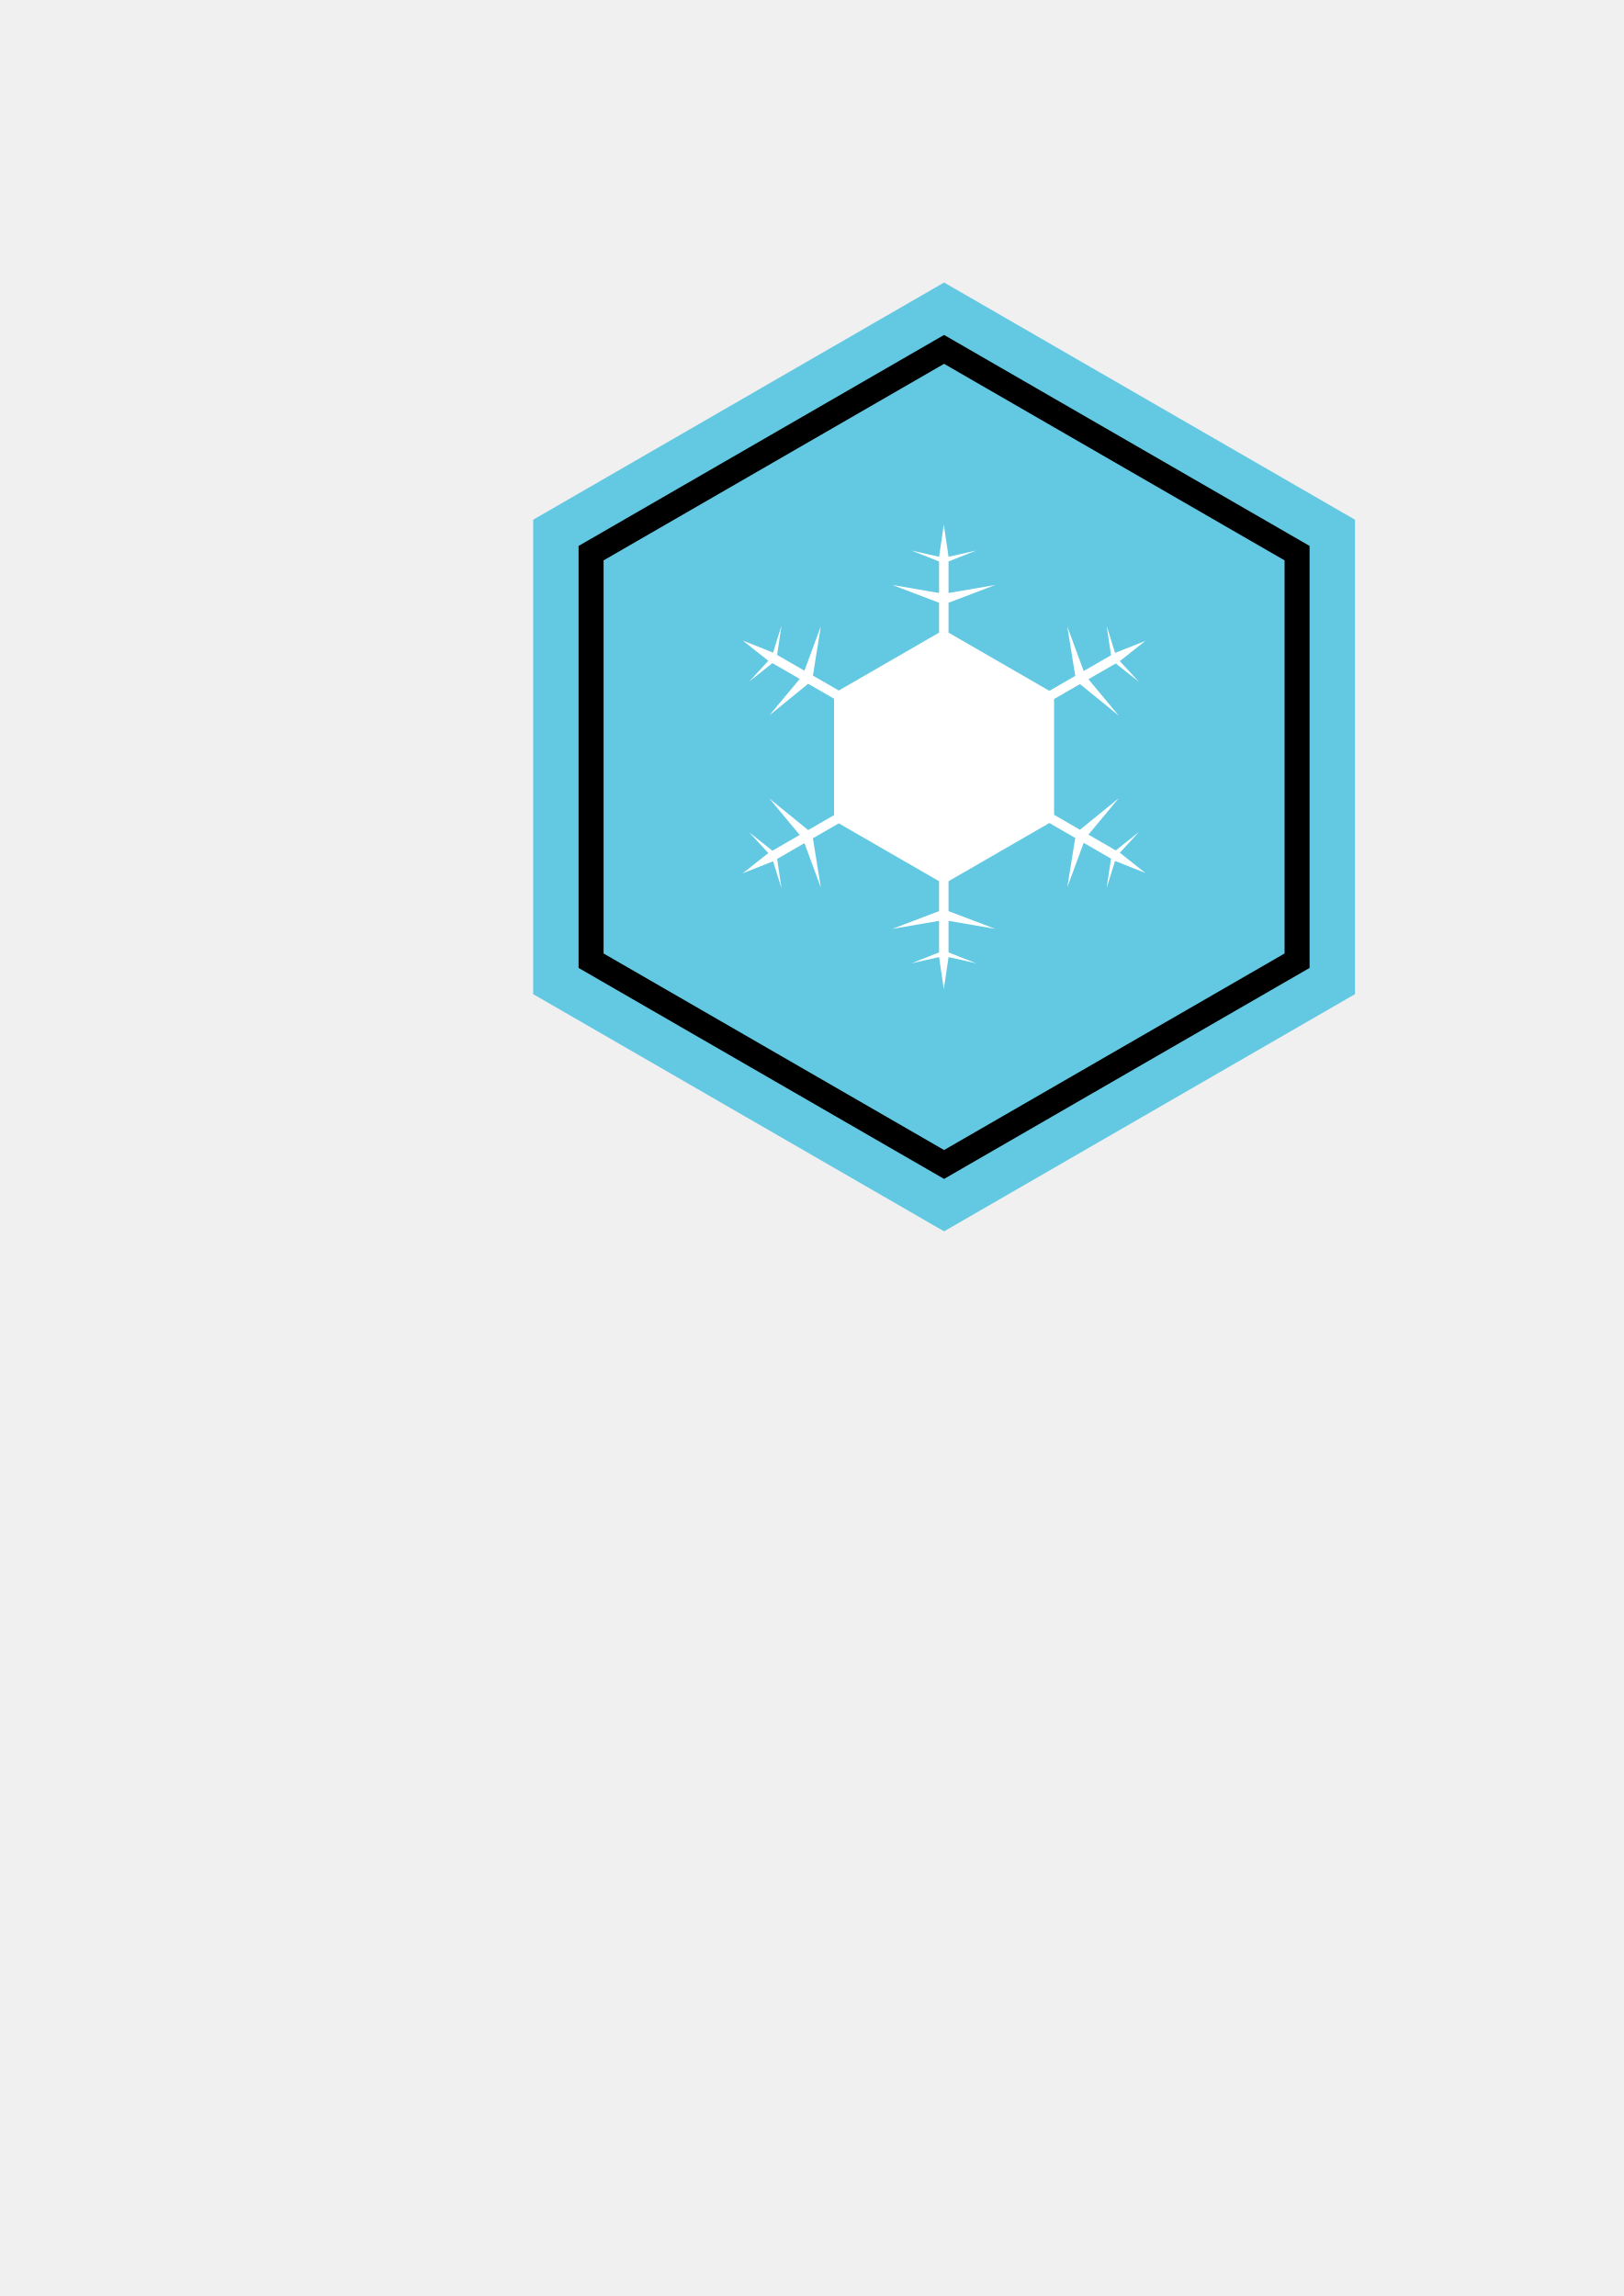
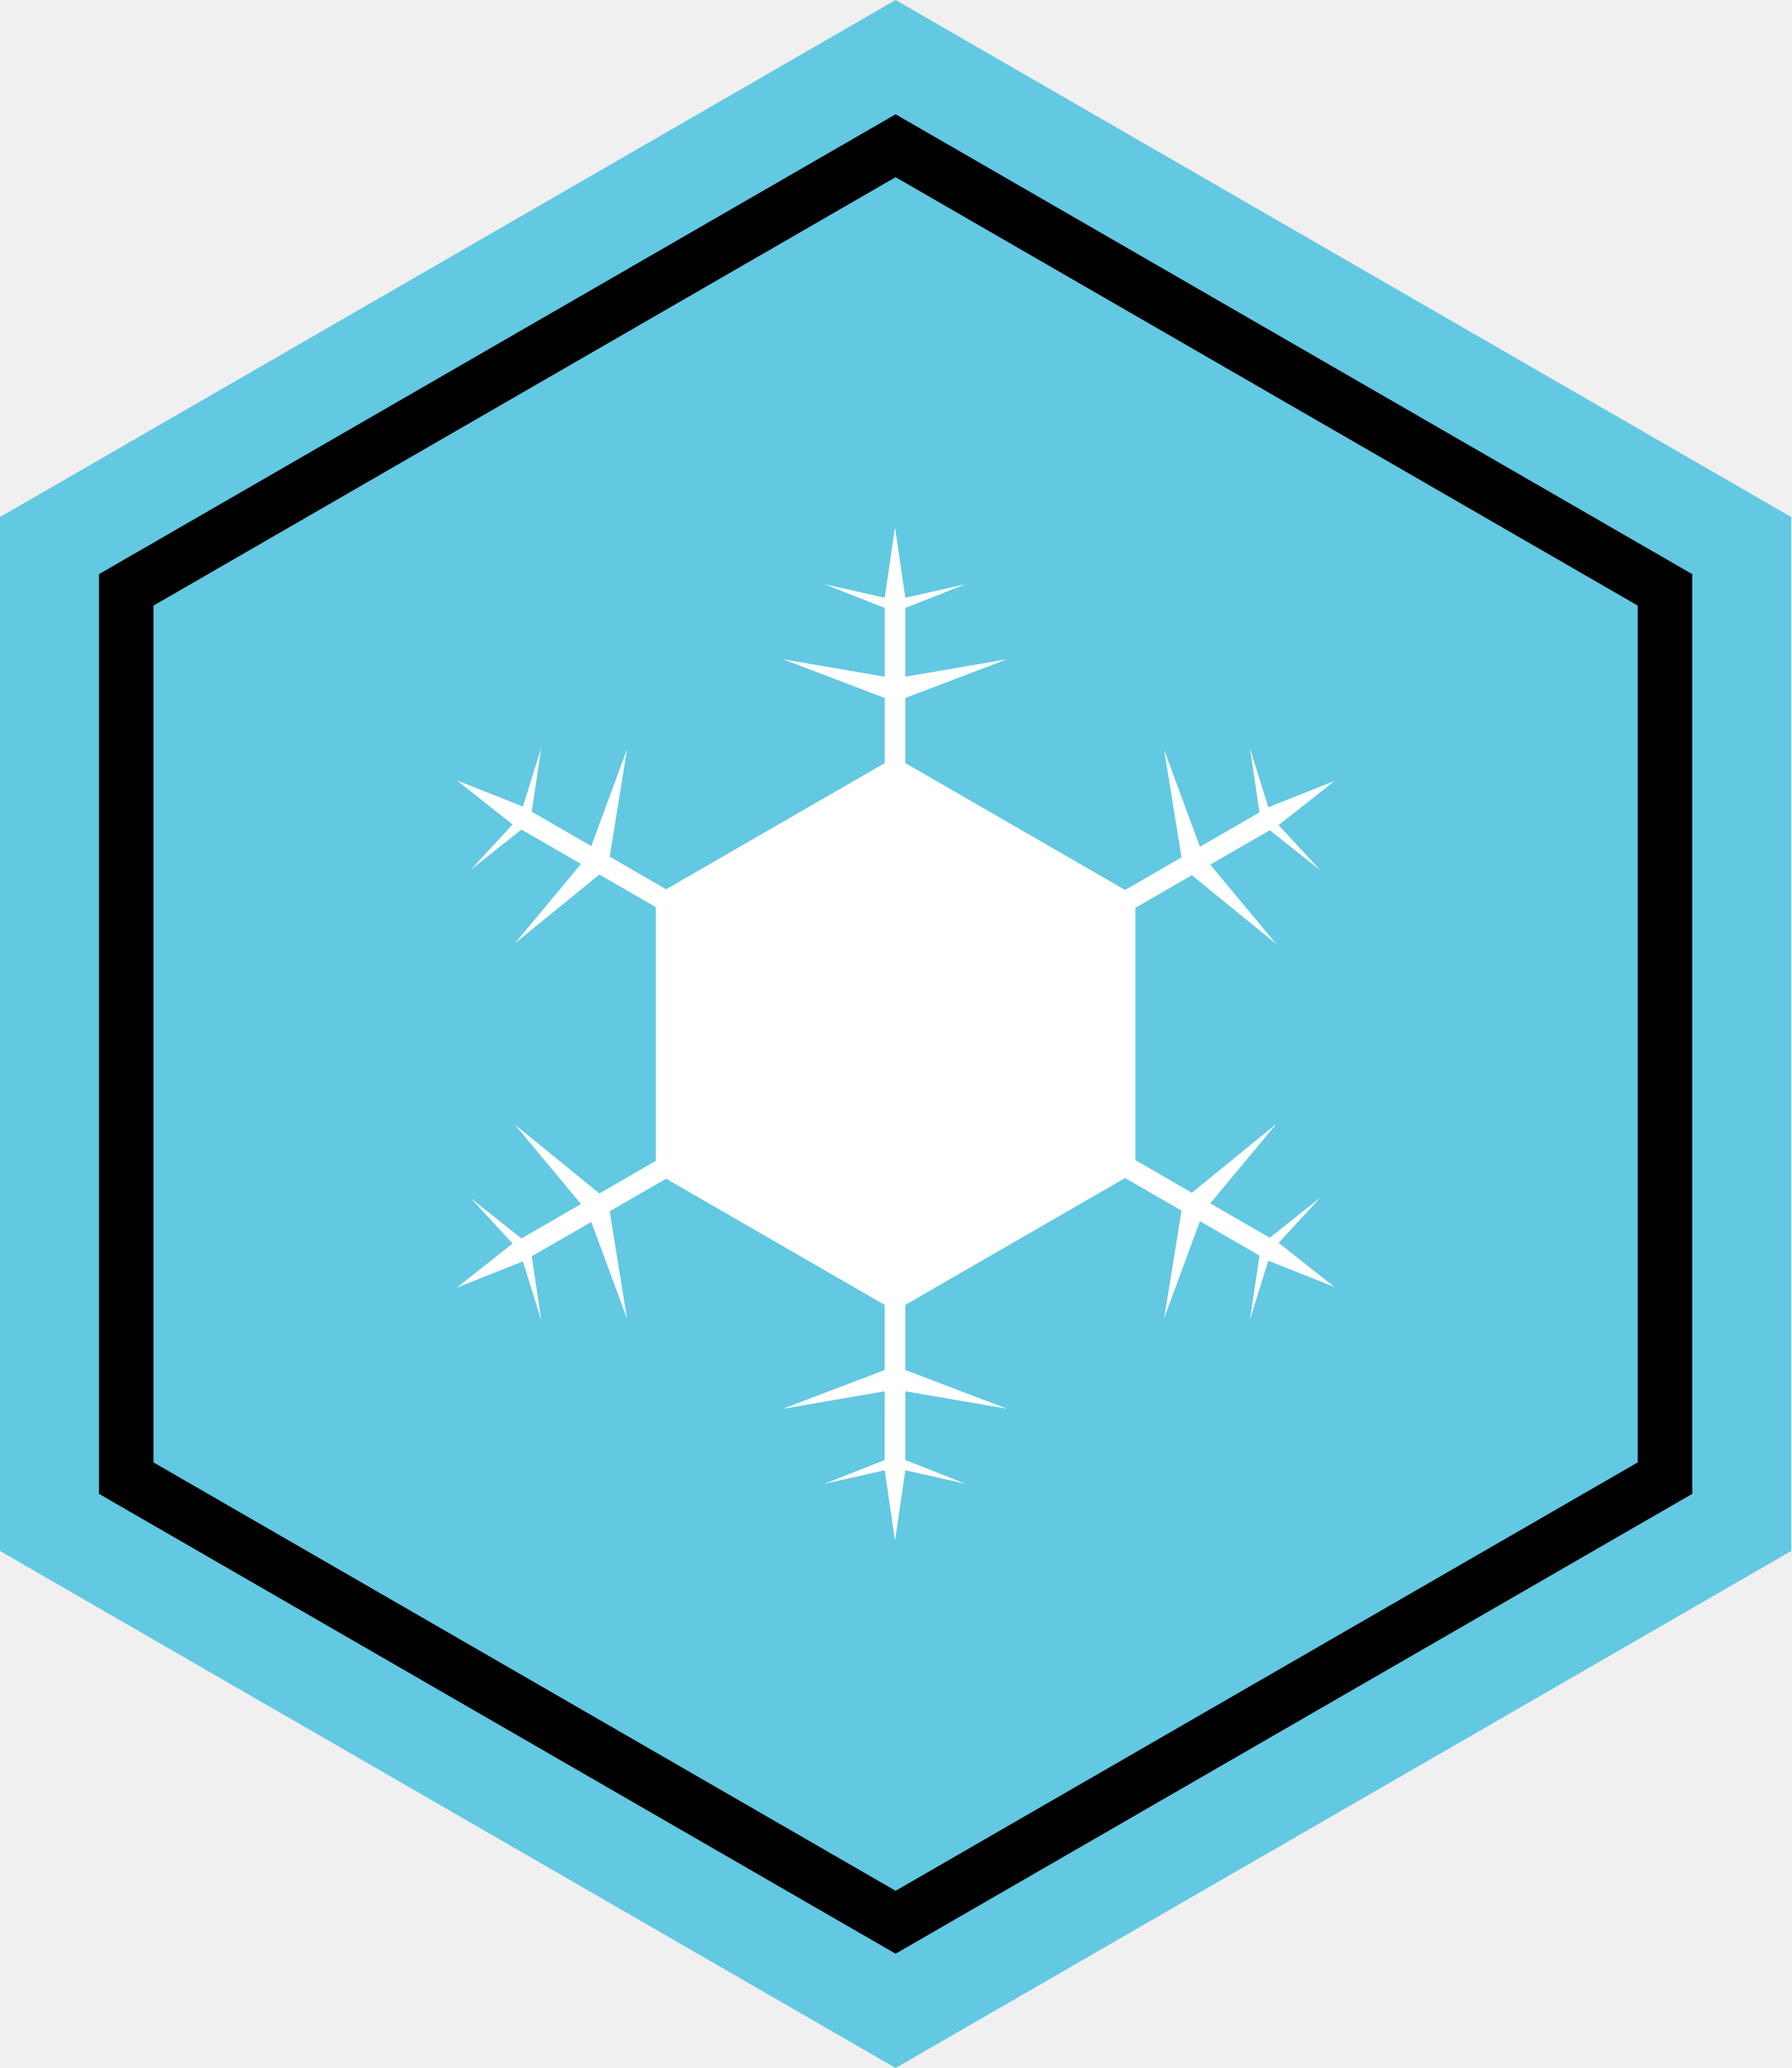
- <svg xmlns="http://www.w3.org/2000/svg" width="210mm" height="297mm" viewBox="0 0 744.094 1052.362" id="svg2" version="1.1">
+ <svg xmlns="http://www.w3.org/2000/svg" width="106.291mm" height="122.735mm" viewBox="0 0 376.623 434.887" id="svg2" version="1.1">
  <defs id="defs4" />
-   <g id="layer1">
+   <g id="layer1" transform="translate(-244.3302,-129.4917)">
    <path style="opacity:1;fill:#63c8e1;fill-opacity:1;stroke:#000000;stroke-width:0;stroke-miterlimit:4;stroke-dasharray:none;stroke-opacity:1" id="path4136" d="M 432.642,564.378 244.33,455.657 l 0,-217.443 188.312,-108.722 188.312,108.722 10e-6,217.443 z" />
    <path style="opacity:1;fill:#c7c7c7;fill-opacity:0;stroke:#000000;stroke-width:11.459;stroke-miterlimit:4;stroke-dasharray:none;stroke-opacity:1" id="path4138" d="m 270.871,440.333 1e-5,-186.796 161.77,-93.398 161.77,93.398 -10e-6,186.796 -161.77,93.398 z" />
    <g id="g4971" transform="translate(-349.0436,-106.9235)" style="fill:#ffffff;fill-opacity:1">
      <g id="g5344" transform="translate(336.1445,89.66159)" style="fill:#ffffff;fill-opacity:1">
        <g style="fill:#ffffff;fill-opacity:1" id="g4883">
          <g style="fill:#ffffff;fill-opacity:1" id="g4848">
            <g style="fill:#ffffff;fill-opacity:1" id="g4827" />
          </g>
          <g style="fill:#ffffff;fill-opacity:1" id="g4848-5" transform="matrix(0.5,-0.8660254,0.8660254,0.5,-92.5714,567.768)">
            <g style="fill:#ffffff;fill-opacity:1" id="g4827-2" />
          </g>
        </g>
        <g style="fill:#ffffff;fill-opacity:1" transform="matrix(-0.5,-0.8660254,0.8660254,-0.5,352.8444,932.1098)" id="g4883-4">
          <g style="fill:#ffffff;fill-opacity:1" id="g4848-58">
            <g style="fill:#ffffff;fill-opacity:1" id="g4827-9" />
          </g>
          <g style="fill:#ffffff;fill-opacity:1" id="g4848-5-5" transform="matrix(0.5,-0.8660254,0.8660254,0.5,-92.5714,567.768)">
            <g style="fill:#ffffff;fill-opacity:1" id="g4827-2-6" />
          </g>
        </g>
        <g style="fill:#ffffff;fill-opacity:1" transform="matrix(-0.5,0.8660254,-0.8660254,-0.5,983.653,160.4827)" id="g4883-4-3">
          <g style="fill:#ffffff;fill-opacity:1" id="g4848-58-2">
            <g style="fill:#ffffff;fill-opacity:1" id="g4827-9-0" />
          </g>
          <g style="fill:#ffffff;fill-opacity:1" id="g4848-5-5-5" transform="matrix(0.5,-0.8660254,0.8660254,0.5,-92.5714,567.768)">
            <g style="fill:#ffffff;fill-opacity:1" id="g4827-2-6-7" />
            <path style="fill:#ffffff;fill-opacity:1;fill-rule:evenodd;stroke:none;stroke-width:1px;stroke-linecap:butt;stroke-linejoin:miter;stroke-opacity:1" d="m 109.262,148.355 0,0.039 0.004,-0.019 -0.004,-0.019 z m 0.004,0.019 0.002,0.021 0,-0.041 -0.002,0.019 z m 0.002,0.021 0.123,106.533 92.262,-53.199 -13.898,5.525 -3.863,-12.41 2.008,13.48 -12.525,7.232 -7.52,-20.398 3.652,22.631 -11.863,6.85 -23.105,-13.34 -23.105,-13.338 0,-13.701 21.426,-8.15 -21.426,3.686 0,-14.463 12.68,-5 -12.68,2.857 -2.164,-14.795 z m 92.385,53.334 0.018,-0.006 0.014,-0.012 -0.031,0.018 z m 0.018,-0.006 -0.016,0.012 0.033,-0.019 -0.018,0.008 z m -0.016,0.012 -92.264,53.193 92.264,53.193 -11.732,-9.273 8.814,-9.551 -10.67,8.48 -12.525,-7.232 13.904,-16.711 -17.771,14.479 -11.865,-6.85 0,-26.391 0,-26.68 11.865,-6.85 17.771,14.48 -13.904,-16.713 12.525,-7.23 10.67,8.479 -8.814,-9.551 11.732,-9.273 z m 0,106.387 0.016,0.012 0.018,0.008 -0.033,-0.019 z m 0.016,0.012 -0.018,-0.006 0.031,0.018 -0.014,-0.012 z m -0.018,-0.006 -92.262,-53.199 -0.123,106.533 2.164,-14.793 12.68,2.857 -12.68,-5 0,-14.465 21.426,3.688 -21.426,-8.152 0,-13.699 23.105,-13.34 23.105,-13.34 11.863,6.852 -3.652,22.629 7.52,-20.398 12.525,7.232 -2.008,13.48 3.863,-12.408 13.898,5.523 z m -92.385,53.334 -0.002,0.021 0.002,0.019 0,-0.041 z m -0.002,0.021 -0.004,-0.019 0,0.039 0.004,-0.019 z m -0.004,-0.019 0.129,-106.535 -92.266,53.344 13.9,-5.523 3.863,12.408 -2.008,-13.48 12.525,-7.232 7.52,20.398 -3.652,-22.631 11.863,-6.85 22.855,13.195 23.105,13.34 0,13.699 -21.426,8.152 21.426,-3.688 0,14.465 -12.68,5 12.68,-2.857 2.164,14.795 z m -92.137,-53.191 -0.016,0.006 -0.014,0.012 0.029,-0.018 z m -0.016,0.006 0.016,-0.012 -0.033,0.019 0.018,-0.008 z m 0.016,-0.012 92.266,-53.338 -92.266,-53.338 11.732,9.273 -8.814,9.551 10.67,-8.479 12.525,7.232 -13.904,16.711 17.771,-14.48 11.865,6.852 0,26.678 0,26.68 -11.865,6.85 -17.771,-14.479 13.904,16.711 -12.525,7.232 -10.67,-8.48 8.814,9.551 -11.732,9.273 z m 0,-106.676 -0.016,-0.012 -0.018,-0.008 0.033,0.019 z m -0.016,-0.012 0.016,0.006 -0.029,-0.018 0.014,0.012 z m 0.016,0.006 92.266,53.344 -0.129,-106.535 -2.164,14.797 -12.68,-2.857 12.68,5 0,14.463 -21.426,-3.686 21.426,8.15 0,13.701 -22.855,13.193 -23.105,13.34 -11.863,-6.85 3.652,-22.631 -7.52,20.398 -12.525,-7.232 2.008,-13.479 -3.863,12.408 L 17.125,201.586 Z" transform="matrix(0.5,-0.8660254,0.8660254,0.5,169.8825,331.4306)" id="path4805-0-6-4-6" />
          </g>
        </g>
      </g>
    </g>
  </g>
</svg>
